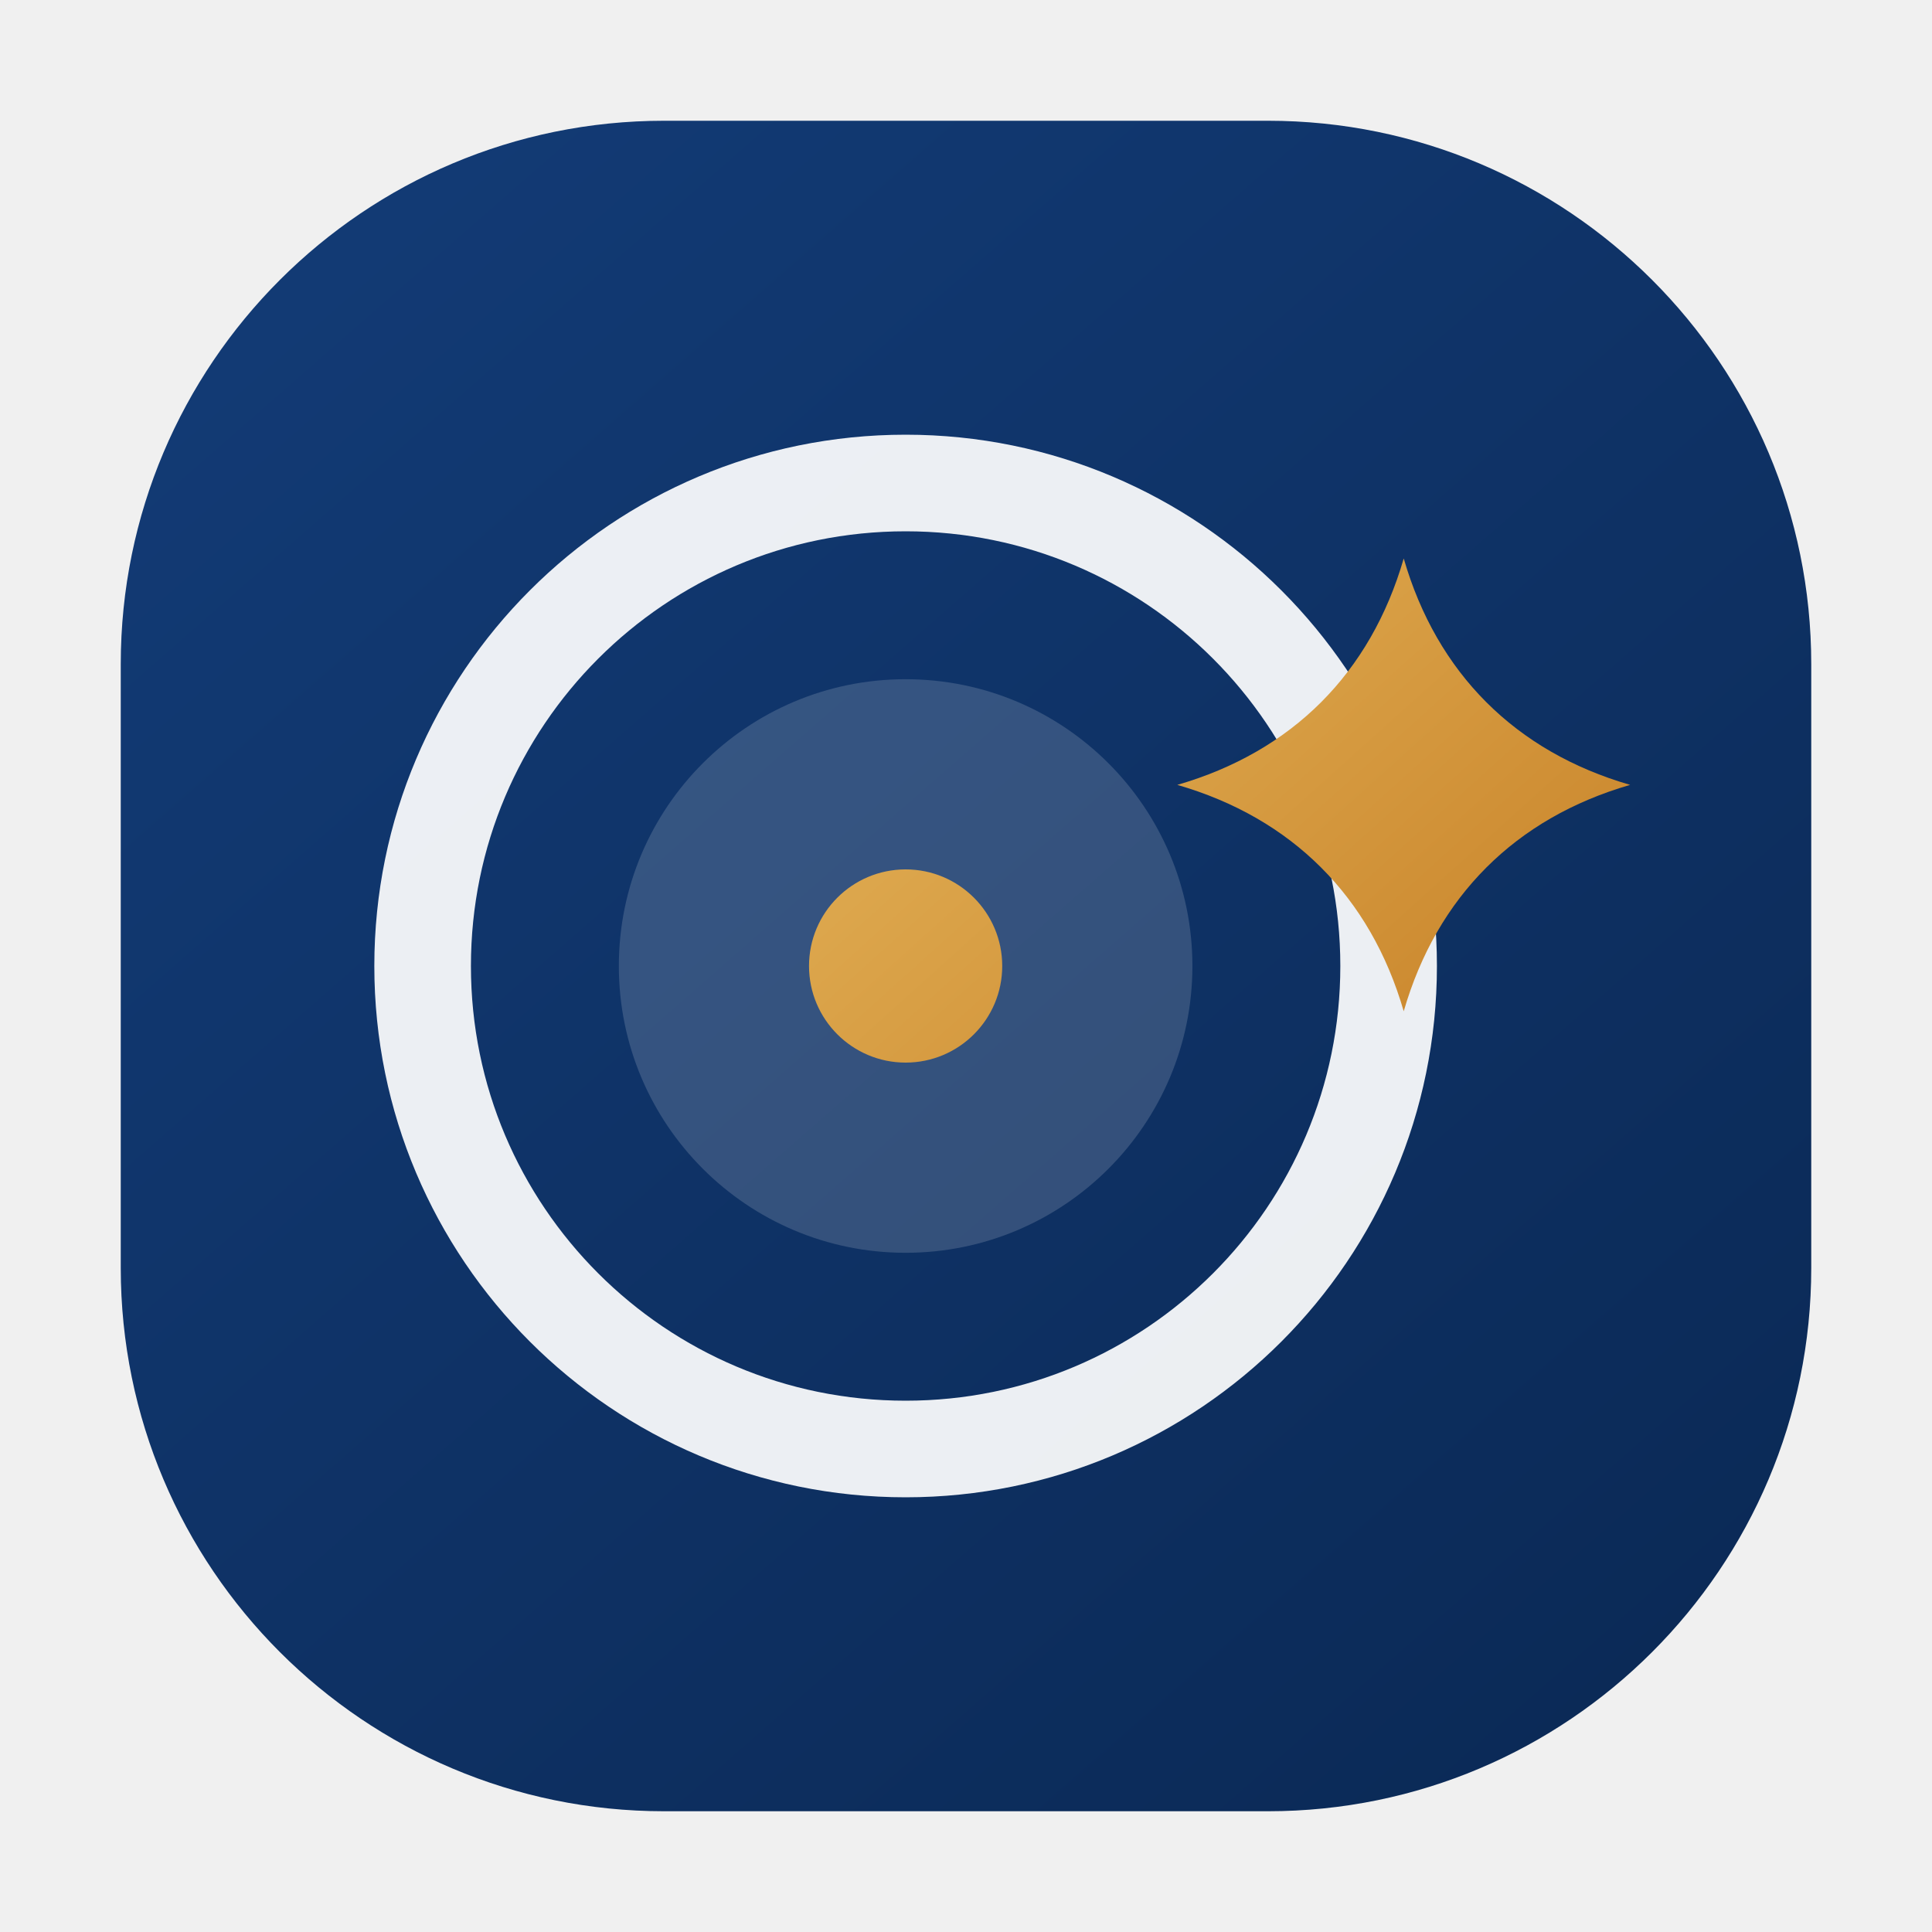
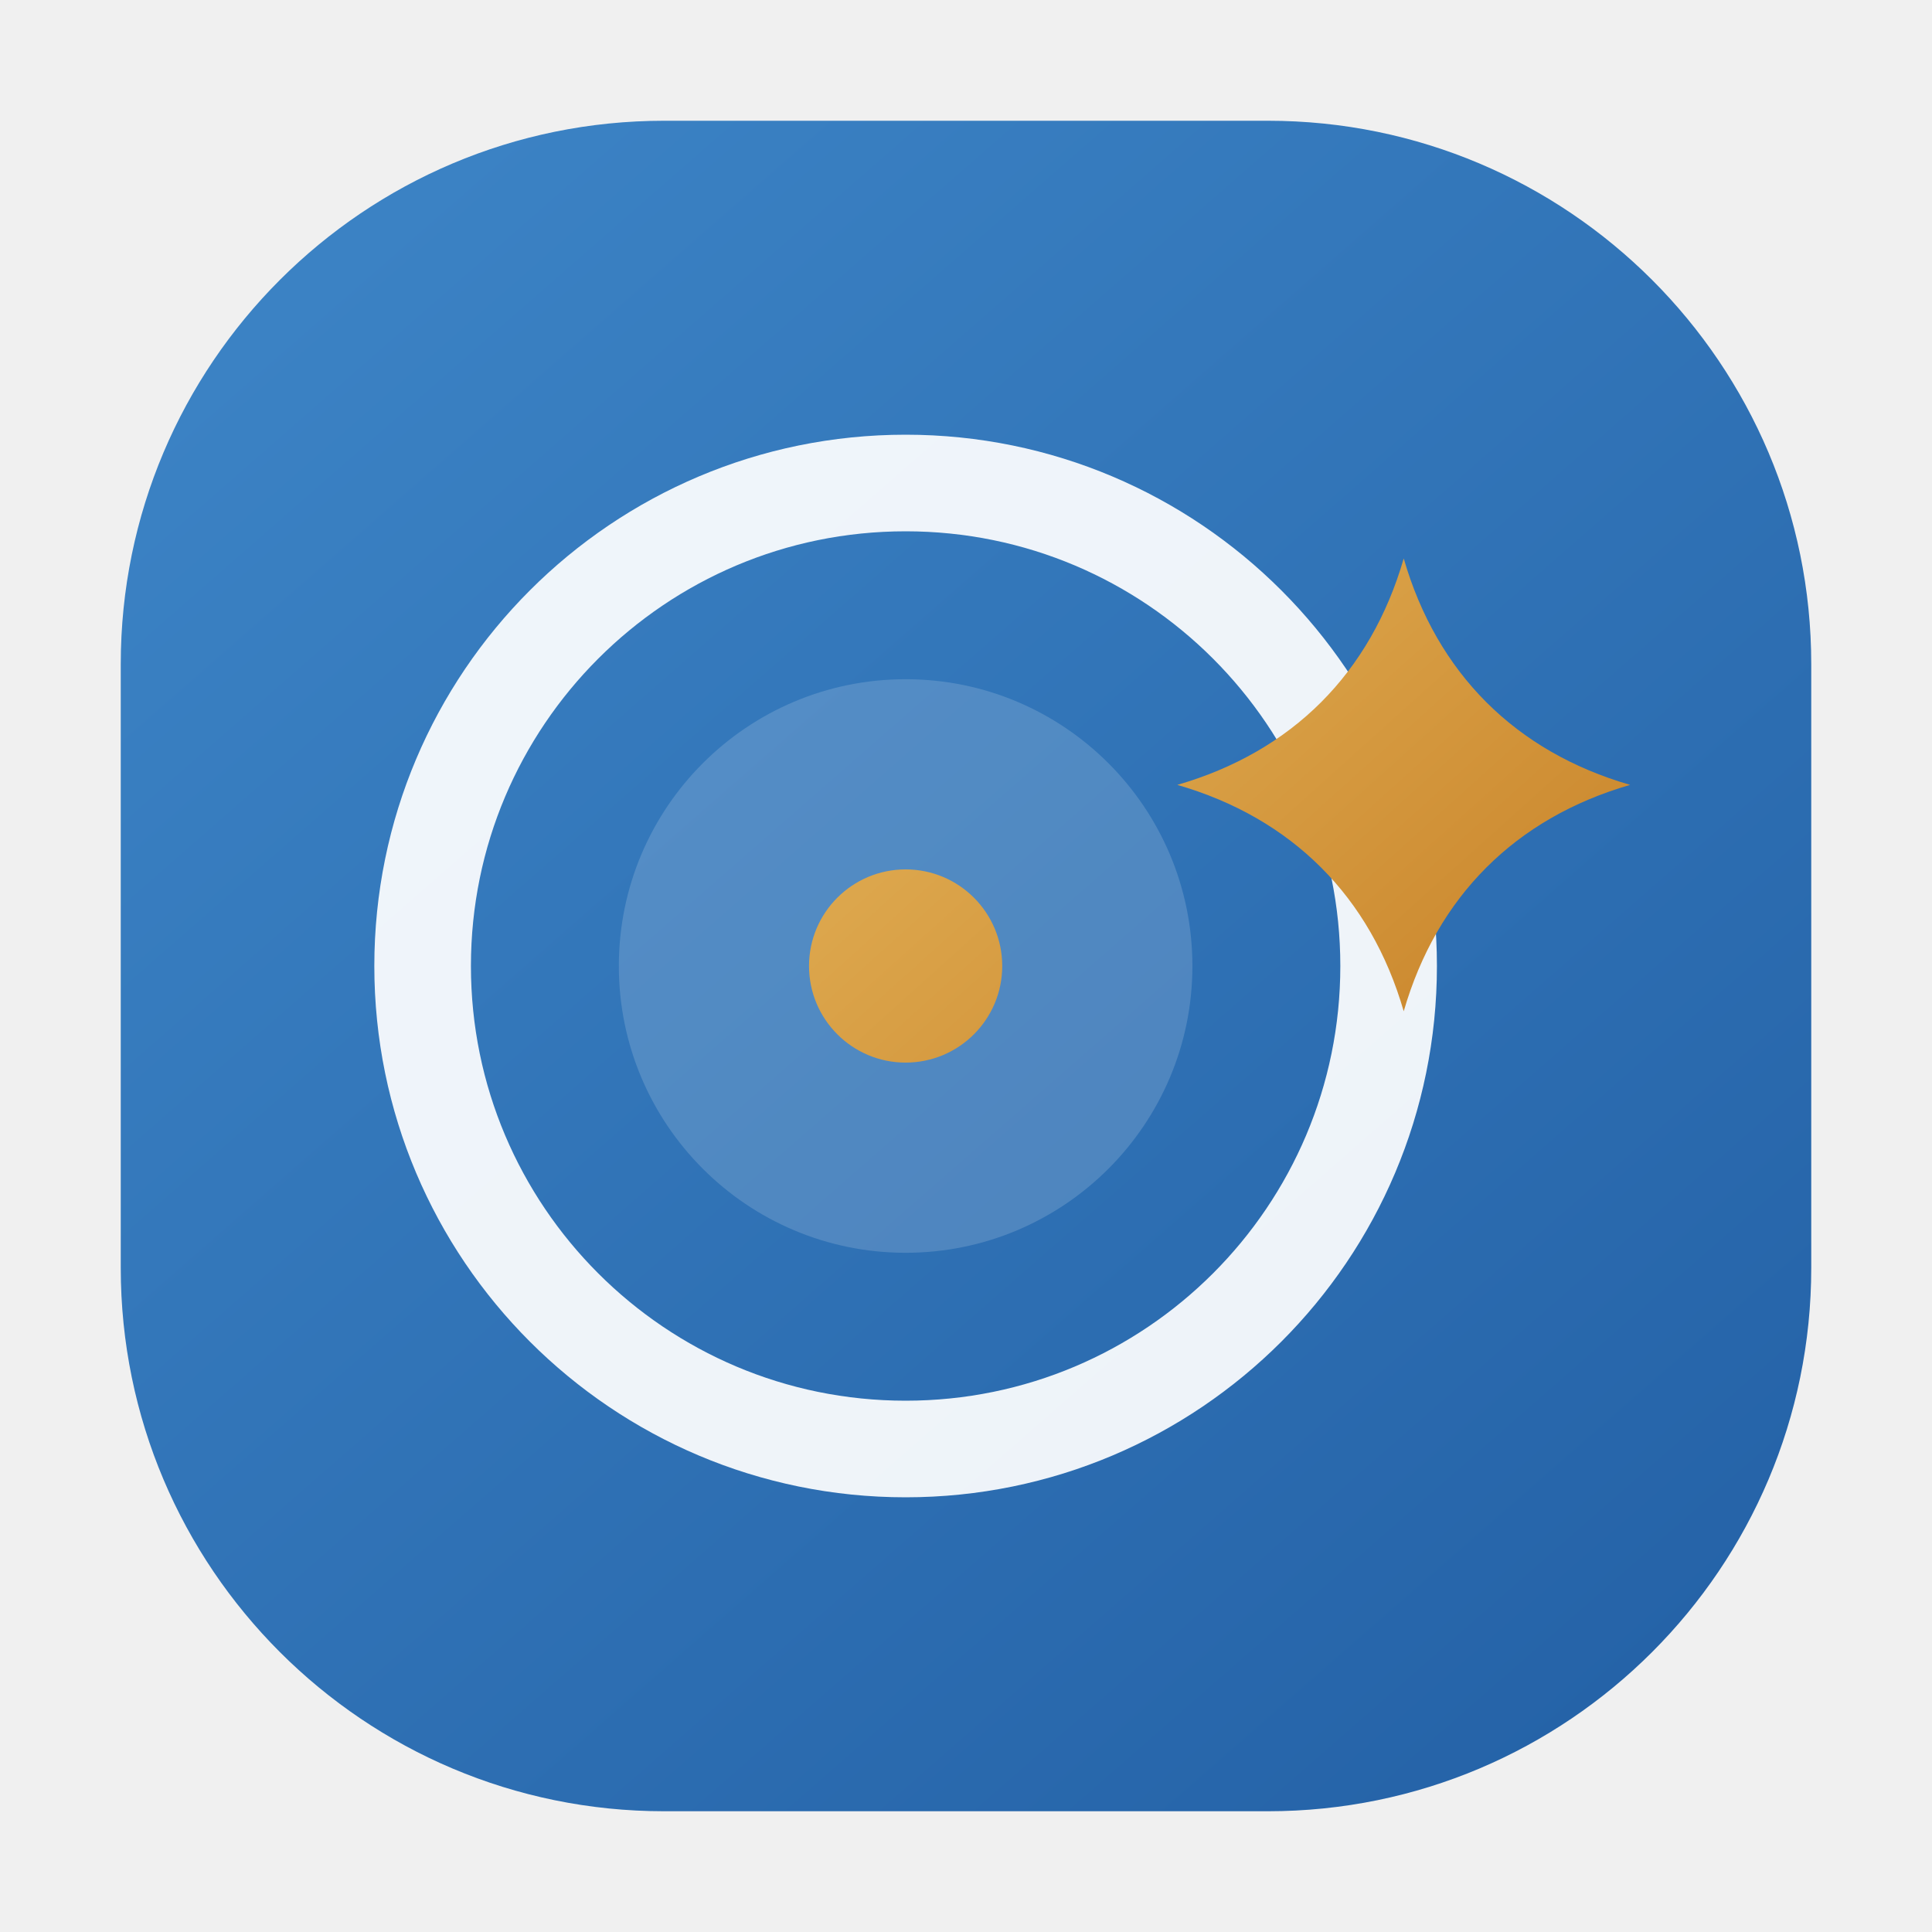
<svg xmlns="http://www.w3.org/2000/svg" viewBox="0 0 64 64" fill="none">
  <defs>
    <linearGradient id="h" x1="12" y1="8" x2="54" y2="56" gradientUnits="userSpaceOnUse">
-       <stop stop-color="#123A74" />
-       <stop offset="1" stop-color="#0B2A57" />
+       <stop stop-color="#3B82C4" />
+       <stop offset="1" stop-color="#2563A8" />
    </linearGradient>
    <linearGradient id="s" x1="34" y1="14" x2="52" y2="34" gradientUnits="userSpaceOnUse">
      <stop stop-color="#E4B45A" />
      <stop offset="1" stop-color="#C9842A" />
    </linearGradient>
  </defs>
  <rect x="4" y="4" width="56" height="56" rx="18" fill="url(#h)" />
  <circle cx="30" cy="32" r="16" stroke="#fff" stroke-opacity=".92" stroke-width="3.2" />
  <circle cx="30" cy="32" r="9.5" fill="#fff" fill-opacity=".16" />
  <path d="M46.5 18.5c1.1 3.8 3.7 6.4 7.5 7.5-3.8 1.1-6.4 3.7-7.5 7.5-1.1-3.8-3.7-6.4-7.5-7.5 3.8-1.1 6.4-3.7 7.5-7.5Z" fill="url(#s)" />
  <circle cx="30" cy="32" r="3.2" fill="url(#s)" />
</svg>
